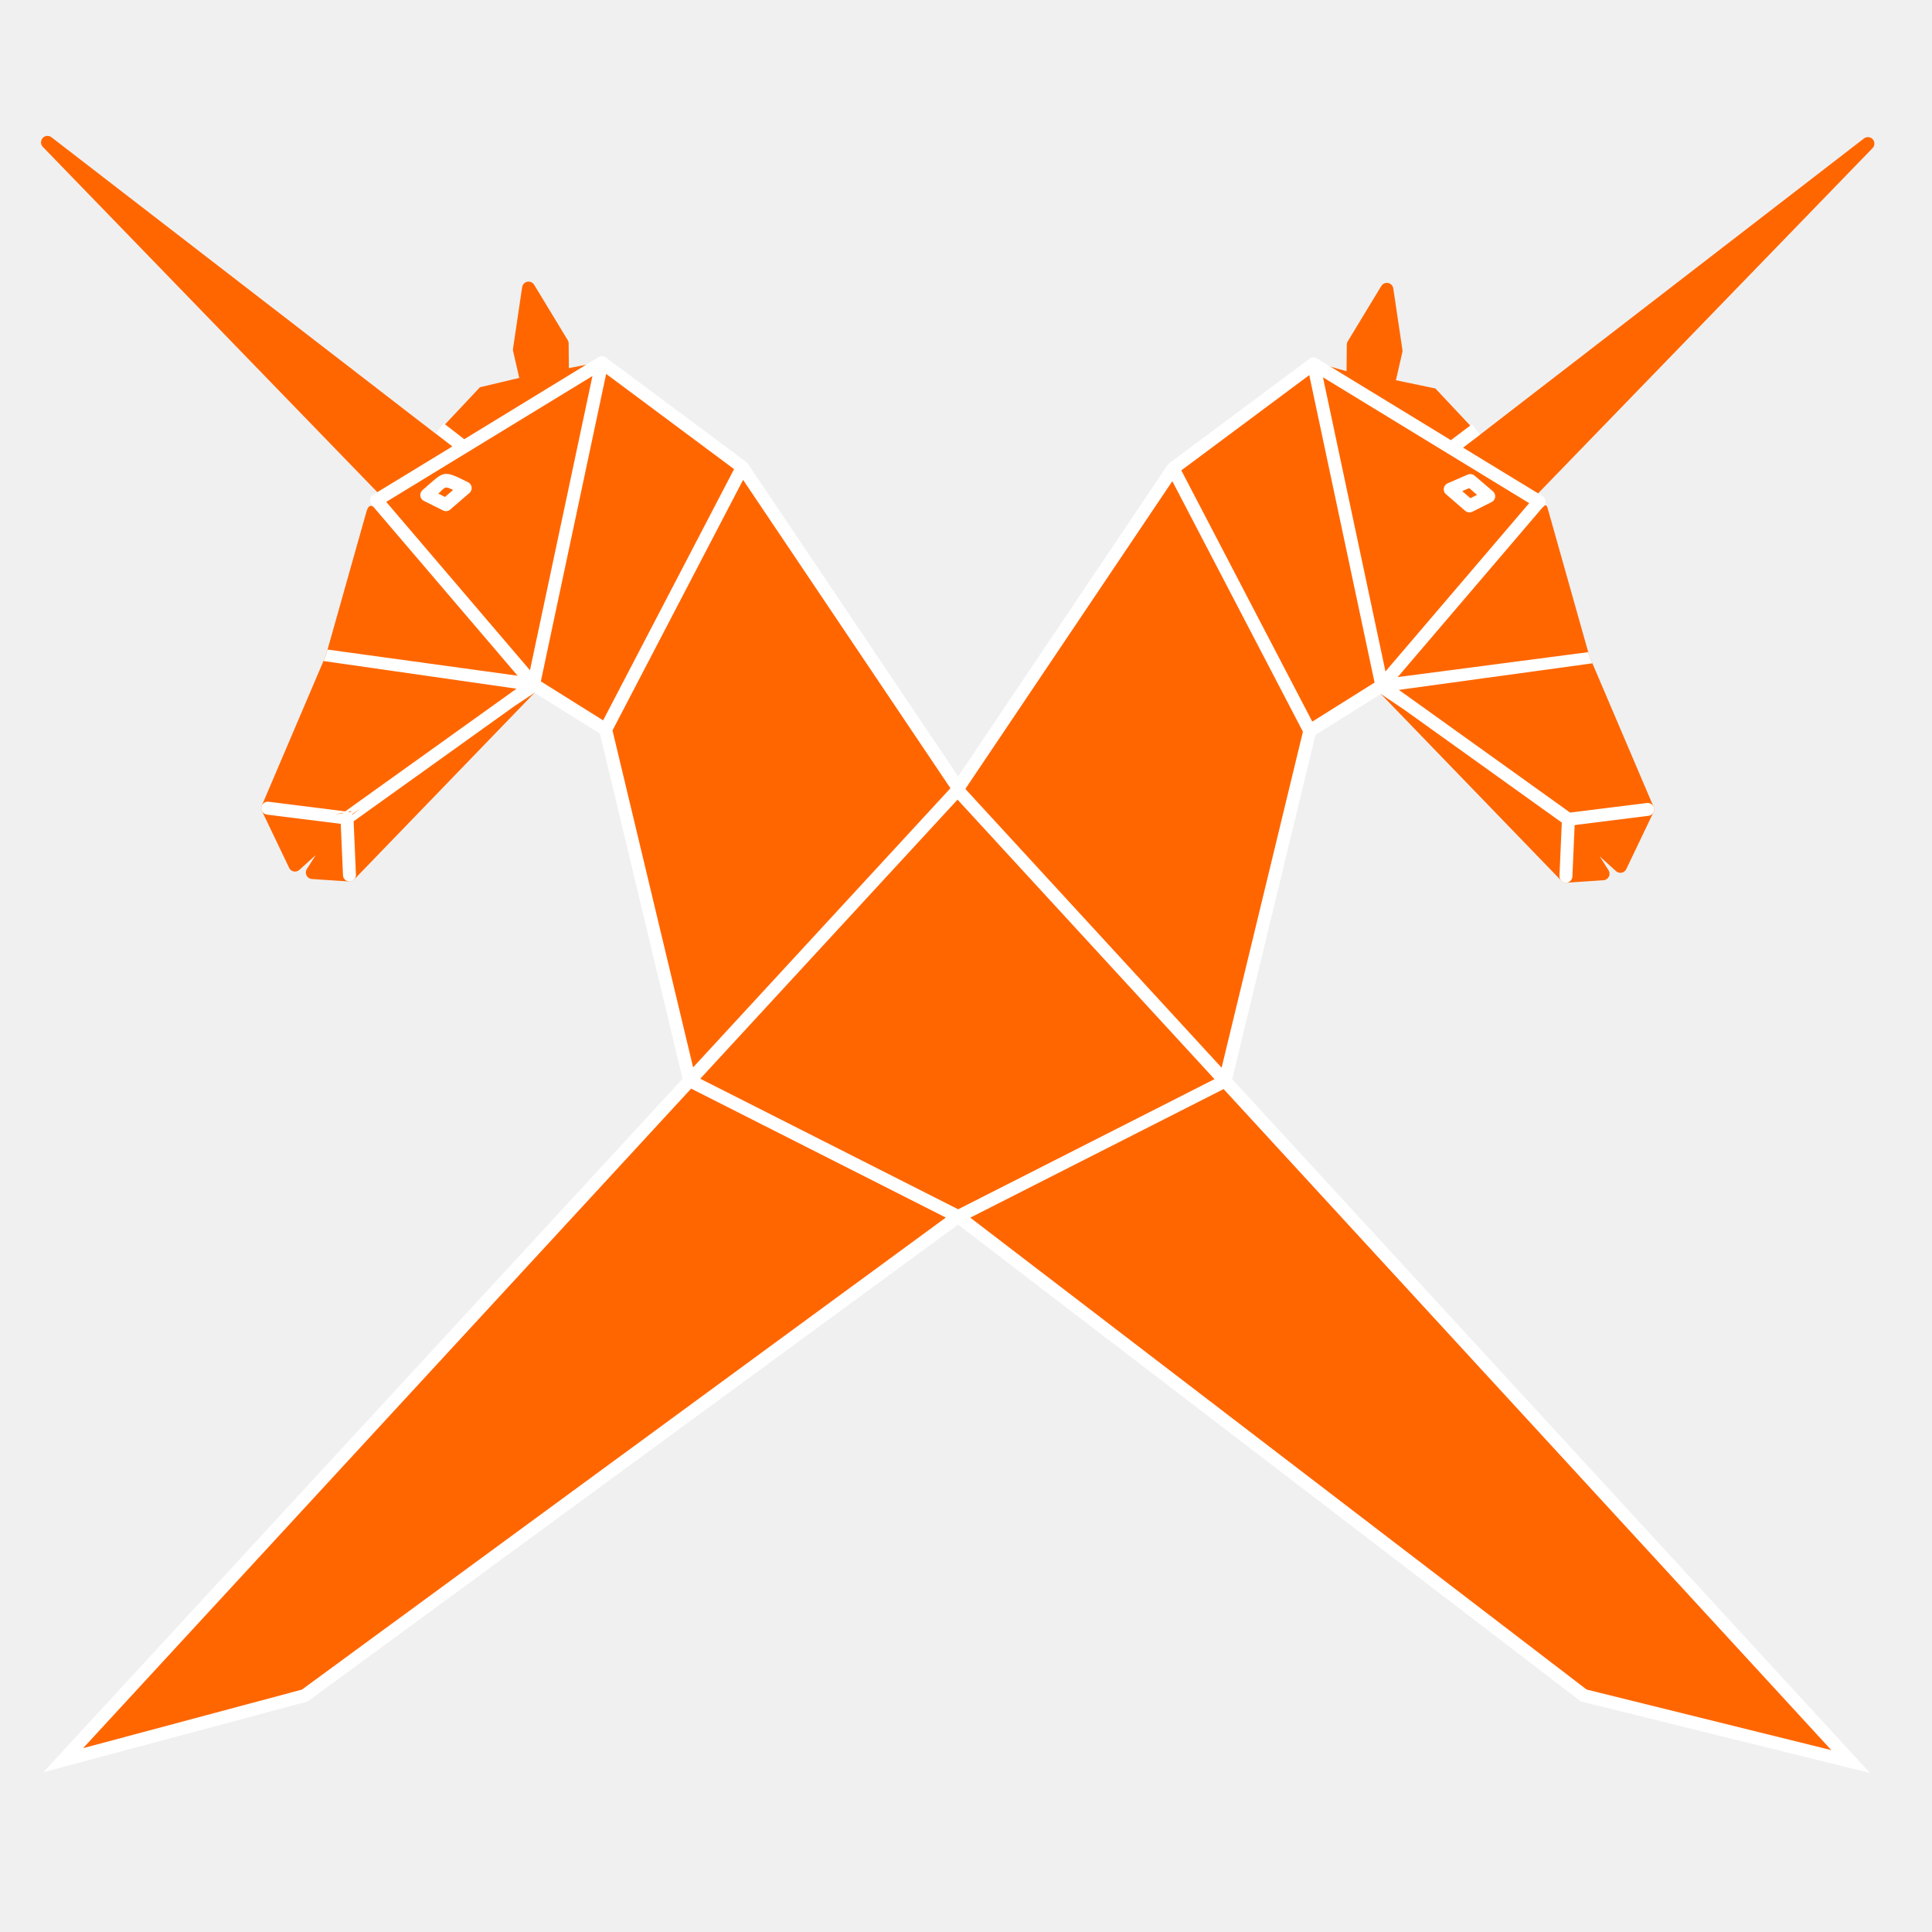
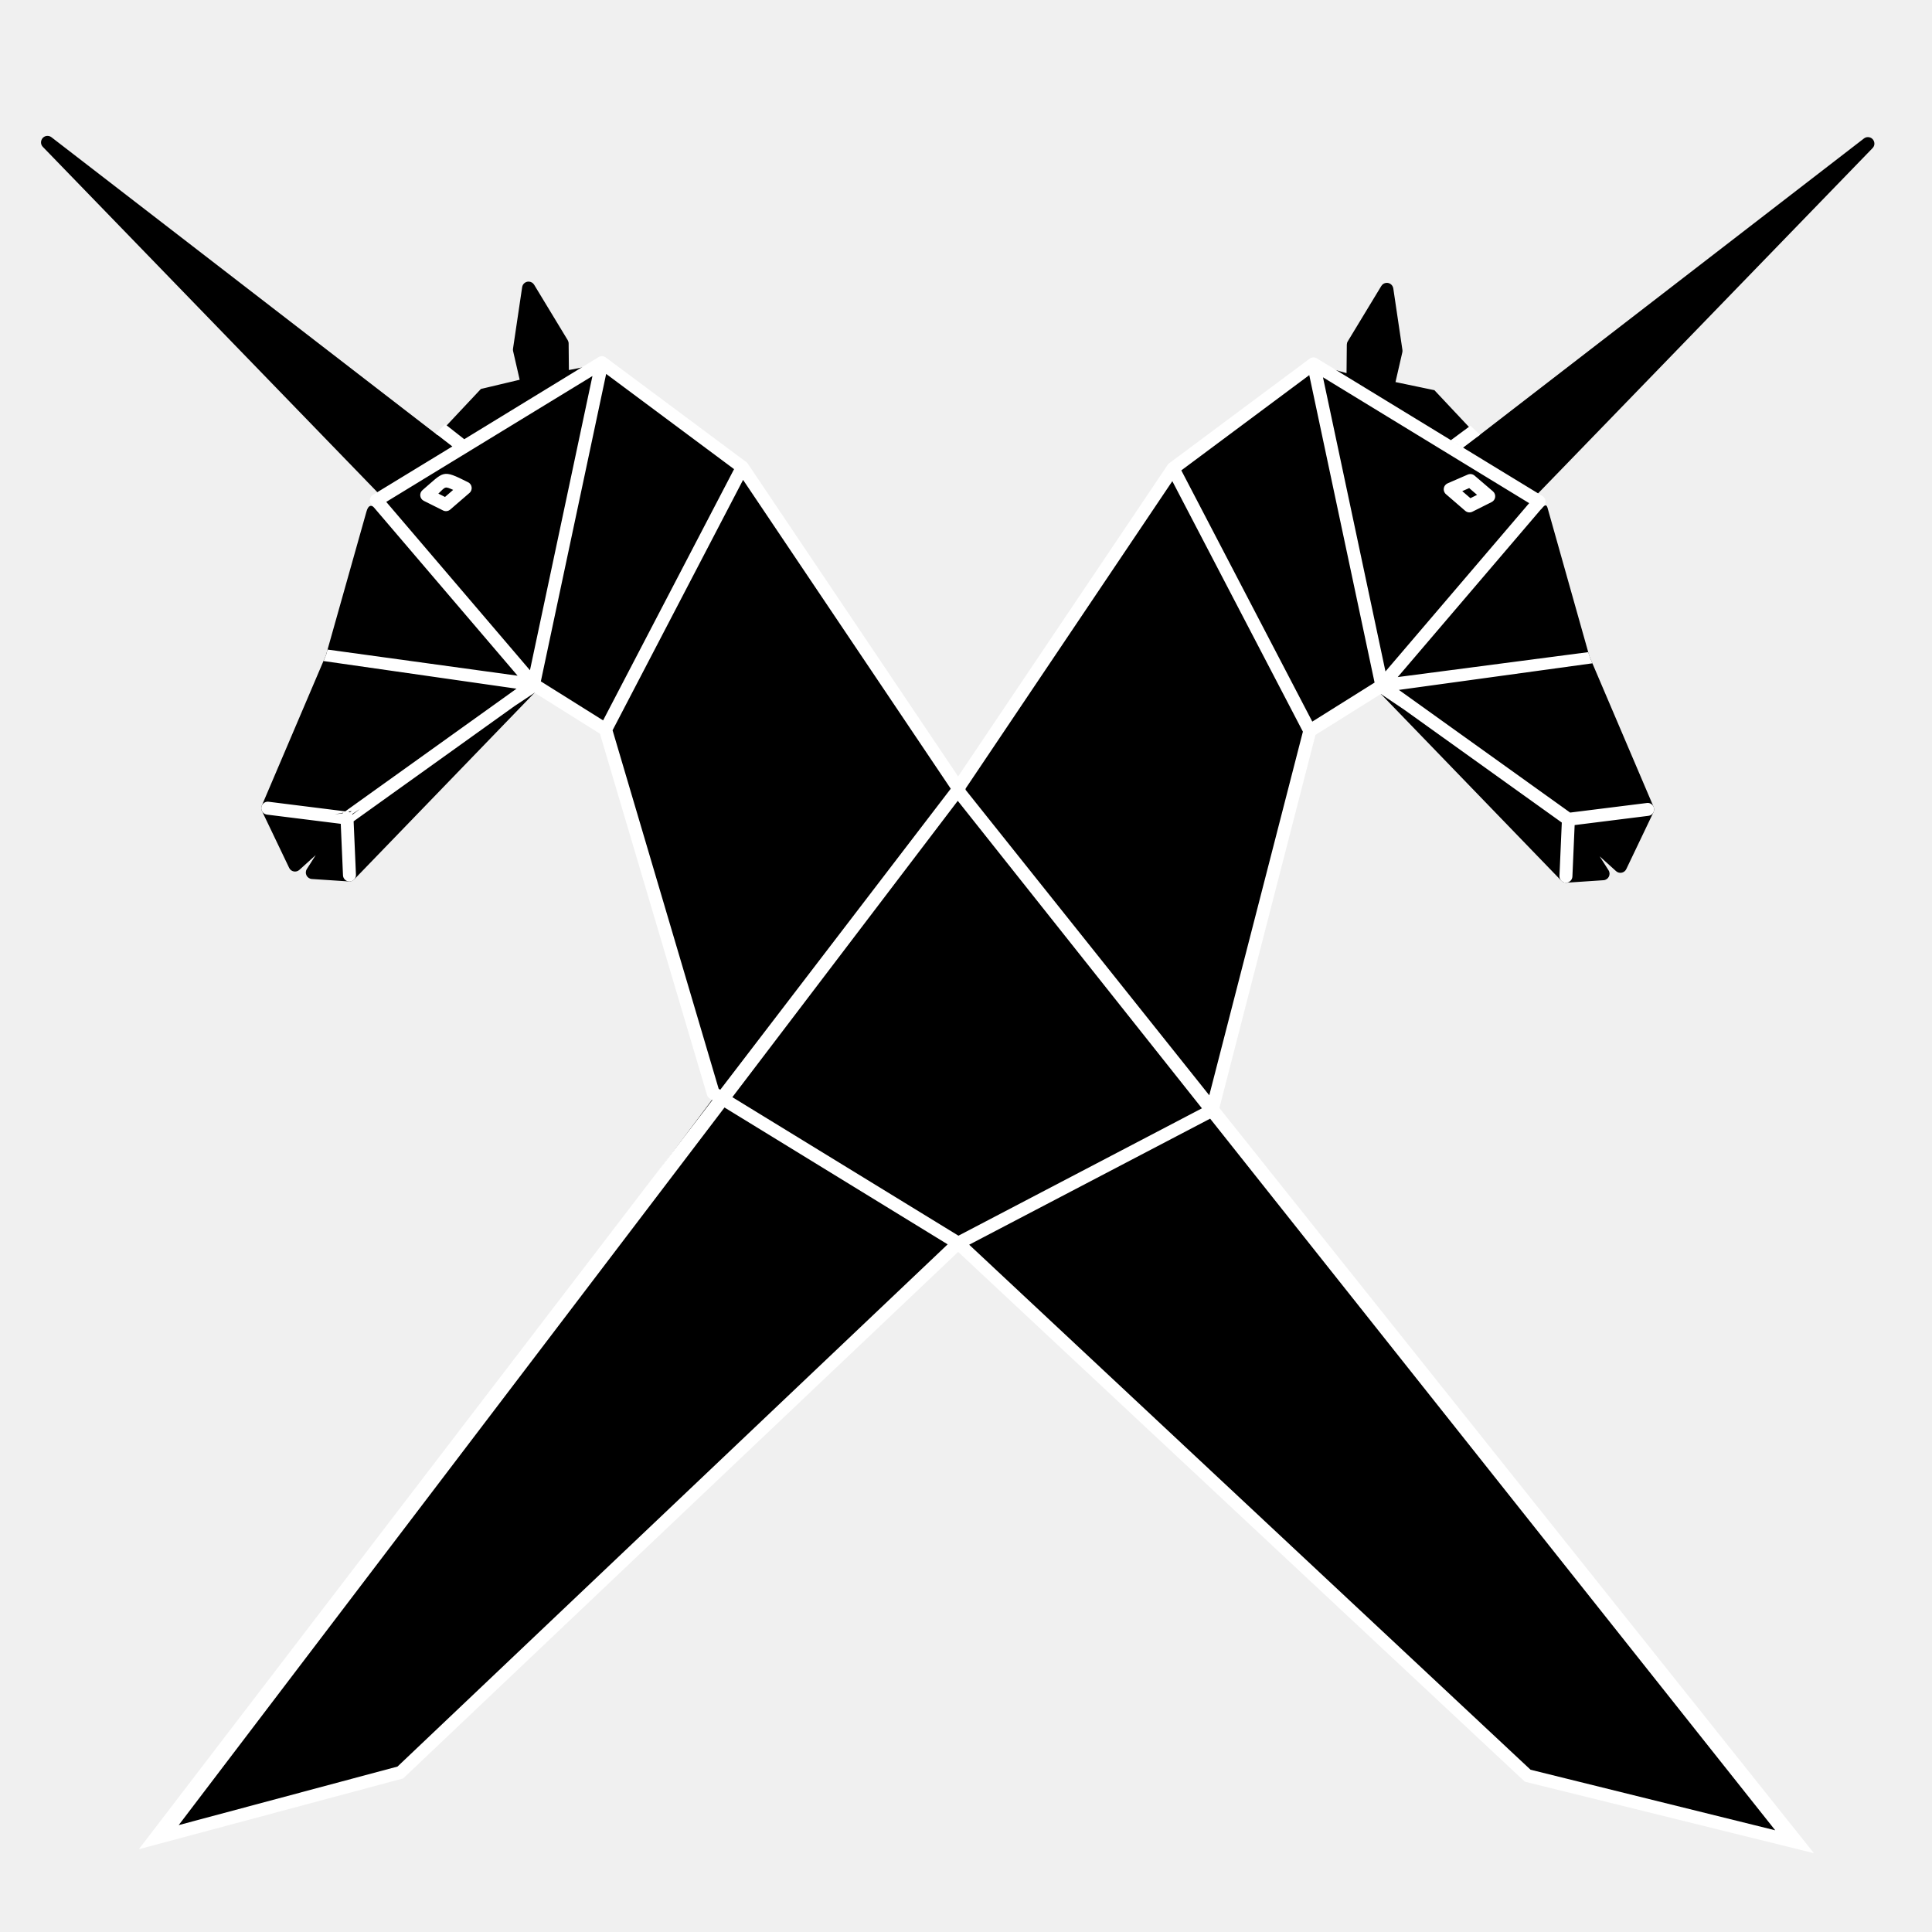
<svg xmlns="http://www.w3.org/2000/svg" id="svg66" viewBox="0 0 135.47 135.47" version="1.1" enable-background="new" height="512" width="512">
  <style id="style841" />
  <defs id="defs70" />
  <g id="layer3" style="display:none">
    <rect style="fill:#ff6600;stroke:none;stroke-width:1.06;stop-color:#000000" id="rect990" width="135.47" height="135.47" x="0" y="0" />
-     <rect style="fill:#000000;stroke:none;stroke-width:1.06;stop-color:#000000" id="rect844" width="135.47" height="135.47" x="0" y="0" />
-   </g>
-   <g id="layer5" style="display:inline">
-     <path id="rect909-3" style="display:inline;fill:#ff6600;stroke:none;stroke-width:1.852;stroke-linecap:round;paint-order:markers fill stroke;stop-color:#000000" d="m 107.888,35.943 2.693,10.348 c 0.005,0.019 0.012,0.037 0.019,0.055 l 4.432,10.398 -1.557,3.258 -3.193,-2.891 c -0.393,-0.364 -0.982,0.133 -0.689,0.582 l 2.018,3.172 -1.627,0.107 -12.762,-13.209 c -0.6,0.267 -0.592,0.686 -0.398,0.897 l 12.654,13.096 c 0.092,0.096 0.222,0.147 0.355,0.139 l 2.603,-0.174 c 0.344,-0.023 0.538,-0.406 0.354,-0.697 l -0.625,-0.98 1.152,1.041 c 0.225,0.204 0.583,0.133 0.715,-0.141 l 1.908,-3.992 c 0.057,-0.118 0.059,-0.255 0.008,-0.375 L 111.447,46.018 108.506,35.588 c -0.102,-0.317 -0.307,-0.102 -0.618,0.355 z m -82.189,-0.081 -2.839,10.068 -4.502,10.561 c -0.051,0.12 -0.048,0.256 0.008,0.373 l 1.91,3.992 c 0.131,0.274 0.489,0.344 0.715,0.141 l 1.148,-1.039 -0.623,0.979 c -0.187,0.292 0.008,0.677 0.354,0.699 l 2.603,0.172 c 0.133,0.009 0.264,-0.041 0.357,-0.137 l 12.654,-13.098 0.17,-0.964 c -0.182,-0.114 -0.419,-0.086 -0.568,0.068 l -12.764,13.211 -1.629,-0.109 2.02,-3.172 c 0.276,-0.445 -0.295,-0.927 -0.687,-0.58 l -3.193,2.889 -1.557,-3.256 4.432,-10.398 c 0.007,-0.018 0.013,-0.036 0.018,-0.055 l 2.858,-10.278 c -0.32,-0.359 -0.673,-0.788 -0.884,-0.067 z" />
-     <path id="path846-6" style="font-variant-ligatures:normal;font-variant-position:normal;font-variant-caps:normal;font-variant-numeric:normal;font-variant-alternates:normal;font-variant-east-asian:normal;font-feature-settings:normal;font-variation-settings:normal;text-indent:0;text-decoration:none;text-decoration-line:none;text-decoration-style:solid;text-decoration-color:#000000;text-transform:none;text-orientation:mixed;white-space:normal;shape-padding:0;shape-margin:0;inline-size:0;display:inline;isolation:auto;mix-blend-mode:normal;fill:#ff6600;stroke-width:1" d="m 97.211,19.834 c -0.147,0.011 -0.279,0.093 -0.355,0.219 l -2.353,3.883 c -0.042,0.069 -0.065,0.149 -0.066,0.23 l -0.029,3.031 c -0.001,0.159 0.081,0.307 0.217,0.391 l 2.129,1.301 c 0.265,0.162 0.611,0.016 0.68,-0.287 l 0.895,-3.894 c 0.013,-0.055 0.016,-0.112 0.008,-0.168 l -0.641,-4.318 C 97.659,19.985 97.448,19.817 97.211,19.834 Z m -0.232,1.77 0.443,2.982 -0.734,3.195 -1.371,-0.834 0.027,-2.647 1.635,-2.697 z M 130.96,9.615 c -0.096,0.003 -0.188,0.037 -0.264,0.096 l -27.039,20.861 c -0.213,0.164 -0.237,0.476 -0.053,0.672 l 3.361,3.58 c 0.178,0.189 0.478,0.191 0.658,0.004 l 23.678,-24.441 c 0.286,-0.294 0.068,-0.786 -0.342,-0.771 z m -4.695,4.662 -18.961,19.578 -2.693,-2.869 21.654,-16.709 z m -89.191,5.469 c -0.23,-0.006 -0.428,0.161 -0.461,0.389 l -0.641,4.316 c -0.009,0.056 -0.006,0.113 0.006,0.168 l 0.895,3.897 c 0.07,0.302 0.415,0.447 0.68,0.285 l 2.129,-1.299 c 0.137,-0.083 0.22,-0.232 0.219,-0.393 l -0.029,-3.029 c -7.56e-4,-0.082 -0.024,-0.162 -0.066,-0.232 l -2.353,-3.883 c -0.08,-0.132 -0.222,-0.215 -0.377,-0.219 z m 0.252,1.77 1.637,2.697 0.025,2.648 -1.369,0.836 -0.734,-3.197 0.441,-2.984 z M 3.346,9.529 c -0.407,-0.013 -0.624,0.476 -0.342,0.77 l 23.678,24.443 c 0.181,0.185 0.479,0.182 0.656,-0.006 l 3.363,-3.58 c 0.183,-0.196 0.157,-0.506 -0.055,-0.67 L 3.608,9.623 c -0.075,-0.058 -0.167,-0.091 -0.262,-0.094 z m 4.688,4.658 21.662,16.711 -2.693,2.869 -18.969,-19.58 z" />
  </g>
  <g id="layer1" style="display:inline">
-     <g id="g10" shape-rendering="auto" style="fill:#ff6600">
-       <path id="path6" style="font-variant-ligatures:normal;font-variant-position:normal;font-variant-caps:normal;font-variant-numeric:normal;font-variant-alternates:normal;font-variant-east-asian:normal;font-feature-settings:normal;font-variation-settings:normal;text-indent:0;text-decoration:none;text-decoration-line:none;text-decoration-style:solid;text-decoration-color:#000000;text-transform:none;text-orientation:mixed;white-space:normal;shape-padding:0;shape-margin:0;inline-size:0;isolation:auto;mix-blend-mode:normal;fill:#ff6600" stop-color="#000000" solid-color="#000000" image-rendering="auto" fill="#f2f2f2" enable-background="accumulate" dominant-baseline="auto" color-rendering="auto" color="#000000" d="m 109.8,61.441 2.603,-0.173 -2.175,-3.749 3.39,3.229 1.909,-3.992 -4.512,-10.587 -3.102,-10.999 -0.617,-0.657 23.677,-24.443 -27.039,20.862 -3.354,-3.572 -3.132,-0.654 0.433,-2.101 -0.613,-4.042 -2.321,3.489 -0.146,2.219 -2.703,-0.755 -9.849,7.332 -14.994,22.424 -15.211,-22.435 -9.823,-7.346 -2.764,0.54 -0.044,-1.947 -2.244,-3.691 -0.749,4.125 0.461,2.005 -3.16,0.75 -3.354,3.572 -26.691,-20.507 23.329,24.087 -0.597,0.81 -3.122,10.846 -4.512,10.587 1.909,3.992 3.141,-2.781 -1.926,3.302 2.603,0.174 12.91,-13.362 5.053,3.166 5.892,24.617 -43.495,47.515 16.507,-4.4 45.813,-33.585 43.87,33.585 18.295,4.437 -43.45,-47.523 5.763,-24.619 5.233,-3.104 z" />
-       <path id="path8" style="font-variant-ligatures:normal;font-variant-position:normal;font-variant-caps:normal;font-variant-numeric:normal;font-variant-alternates:normal;font-variant-east-asian:normal;font-feature-settings:normal;font-variation-settings:normal;text-indent:0;text-decoration:none;text-decoration-line:none;text-decoration-style:solid;text-decoration-color:#000000;text-transform:none;text-orientation:mixed;white-space:normal;shape-padding:0;shape-margin:0;inline-size:0;isolation:auto;mix-blend-mode:normal;fill:#ff6600" stop-color="#000000" solid-color="#000000" image-rendering="auto" enable-background="accumulate" dominant-baseline="auto" color-rendering="auto" color="#000000" d="m 130.89,9.965 -26.943,20.789 -3.301,-3.516 -3.043,-0.635 0.41,-1.996 -0.668,-4.402 -2.529,3.803 -0.139,2.092 -2.607,-0.729 -9.92,7.385 -14.896,22.279 -15.113,-22.291 -9.889,-7.394 -2.668,0.521 L 39.543,24.045 37.1,20.027 l -0.816,4.494 0.438,1.904 -3.07,0.729 -3.301,3.514 -26.578,-20.42 -0.002,-0.002 -0.016,-0.012 -0.176,0.197 23.252,24.006 -0.545,0.738 -3.125,10.861 -4.533,10.635 2.01,4.203 2.656,-2.352 -1.619,2.775 2.877,0.191 12.879,-13.328 4.916,3.08 5.863,24.496 -43.754,47.795 16.969,-4.521 45.752,-33.541 43.814,33.541 18.742,4.545 -43.695,-47.791 5.734,-24.498 5.096,-3.022 12.879,13.33 0.061,-0.004 2.816,-0.188 -1.816,-3.131 2.852,2.715 2.014,-4.211 -4.533,-10.633 -3.109,-11.021 -0.553,-0.59 23.576,-24.338 0.014,-0.014 -0.176,-0.197 z m -1.289,1.332 -22.49,23.215 0.682,0.725 3.096,10.977 4.492,10.539 -1.805,3.773 -3.258,-3.103 -0.205,0.162 2.066,3.564 -2.328,0.156 -12.939,-13.393 -5.373,3.186 -5.791,24.742 43.205,47.256 -17.848,-4.328 -43.926,-33.629 -45.873,33.629 -16.045,4.277 43.236,-47.232 -5.92,-24.738 -5.189,-3.25 -12.941,13.395 -2.33,-0.156 1.818,-3.117 -0.201,-0.166 -3.01,2.666 -1.807,-3.781 4.49,-10.537 3.119,-10.832 0.648,-0.881 -22.148,-22.869 25.352,19.479 3.408,-3.631 3.25,-0.771 -0.484,-2.106 0.682,-3.758 2.047,3.365 0.047,2.068 2.859,-0.559 9.758,7.297 15.309,22.58 15.092,-22.568 9.777,-7.281 2.797,0.781 0.156,-2.346 2.111,-3.172 0.559,3.678 -0.455,2.207 3.221,0.672 3.406,3.629 25.684,-19.812 z" />
+     <g id="g10" shape-rendering="auto" style="fill:#000000">
+       <path id="path6" style="font-variant-ligatures:normal;font-variant-position:normal;font-variant-caps:normal;font-variant-numeric:normal;font-variant-alternates:normal;font-variant-east-asian:normal;font-feature-settings:normal;font-variation-settings:normal;text-indent:0;text-decoration:none;text-decoration-line:none;text-decoration-style:solid;text-decoration-color:#000000;text-transform:none;text-orientation:mixed;white-space:normal;shape-padding:0;shape-margin:0;inline-size:0;isolation:auto;mix-blend-mode:normal;fill:#000000" d="m 109.8,61.441 2.603,-0.173 -2.175,-3.749 3.39,3.229 1.909,-3.992 -4.512,-10.587 -3.102,-10.999 -0.617,-0.657 23.677,-24.443 -27.039,20.862 -3.354,-3.572 -3.132,-0.654 0.433,-2.101 -0.613,-4.042 -2.321,3.489 -0.146,2.219 -2.703,-0.755 -9.849,7.332 -14.994,22.424 -15.211,-22.435 -9.823,-7.346 -2.764,0.54 -0.044,-1.947 -2.244,-3.691 -0.749,4.125 0.461,2.005 -3.16,0.75 -3.354,3.572 -26.691,-20.507 23.329,24.087 -0.597,0.81 -3.122,10.846 -4.512,10.587 1.909,3.992 3.141,-2.781 -1.926,3.302 2.603,0.174 12.91,-13.362 5.053,3.166 7.697,25.644 -38.734,51.803 16.507,-4.4 39.248,-36.869 40.138,37.325 18.295,4.437 -40.436,-51.027 6.481,-26.887 5.233,-3.104 z M 97.211,19.834 c -0.147,0.011 -0.279,0.093 -0.355,0.219 l -2.353,3.883 c -0.042,0.069 -0.065,0.149 -0.066,0.23 l -0.029,3.031 c -0.001,0.159 0.081,0.307 0.217,0.391 l 2.129,1.301 c 0.265,0.162 0.611,0.016 0.68,-0.287 l 0.895,-3.894 c 0.013,-0.055 0.016,-0.112 0.008,-0.168 l -0.641,-4.318 C 97.659,19.985 97.448,19.817 97.211,19.834 Z m -0.232,1.77 0.443,2.982 -0.734,3.195 -1.371,-0.834 0.027,-2.647 1.635,-2.697 z M 130.96,9.615 c -0.096,0.003 -0.188,0.037 -0.264,0.096 l -27.039,20.861 c -0.213,0.164 -0.237,0.476 -0.053,0.672 l 3.361,3.58 c 0.178,0.189 0.478,0.191 0.658,0.004 l 23.678,-24.441 c 0.286,-0.294 0.068,-0.786 -0.342,-0.771 z m -4.695,4.662 -18.961,19.578 -2.693,-2.869 21.654,-16.709 z m -89.191,5.469 c -0.23,-0.006 -0.428,0.161 -0.461,0.389 l -0.641,4.316 c -0.009,0.056 -0.006,0.113 0.006,0.168 l 0.895,3.897 c 0.07,0.302 0.415,0.447 0.68,0.285 l 2.129,-1.299 c 0.137,-0.083 0.22,-0.232 0.219,-0.393 l -0.029,-3.029 c -7.56e-4,-0.082 -0.024,-0.162 -0.066,-0.232 l -2.353,-3.883 c -0.08,-0.132 -0.222,-0.215 -0.377,-0.219 z m 0.252,1.77 1.637,2.697 0.025,2.648 -1.369,0.836 -0.734,-3.197 0.441,-2.984 z M 3.346,9.529 c -0.407,-0.013 -0.624,0.476 -0.342,0.77 l 23.678,24.443 c 0.181,0.185 0.479,0.182 0.656,-0.006 l 3.363,-3.58 c 0.183,-0.196 0.157,-0.506 -0.055,-0.67 L 3.608,9.623 c -0.075,-0.058 -0.167,-0.091 -0.262,-0.094 z m 4.688,4.658 21.662,16.711 -2.693,2.869 -18.969,-19.58 z m 99.854,21.755 2.693,10.348 c 0.005,0.019 0.012,0.037 0.019,0.055 l 4.432,10.398 -1.557,3.258 -3.193,-2.891 c -0.393,-0.364 -0.982,0.133 -0.689,0.582 l 2.018,3.172 -1.627,0.107 -12.762,-13.209 c -0.6,0.267 -0.592,0.686 -0.398,0.897 l 12.654,13.096 c 0.092,0.096 0.222,0.147 0.355,0.139 l 2.603,-0.174 c 0.344,-0.023 0.538,-0.406 0.354,-0.697 l -0.625,-0.98 1.152,1.041 c 0.225,0.204 0.583,0.133 0.715,-0.141 l 1.908,-3.992 c 0.057,-0.118 0.059,-0.255 0.008,-0.375 L 111.447,46.018 108.506,35.588 c -0.102,-0.317 -0.307,-0.102 -0.618,0.355 z m -82.189,-0.081 -2.839,10.068 -4.502,10.561 c -0.051,0.12 -0.048,0.256 0.008,0.373 l 1.91,3.992 c 0.131,0.274 0.489,0.344 0.715,0.141 l 1.148,-1.039 -0.623,0.979 c -0.187,0.292 0.008,0.677 0.354,0.699 l 2.603,0.172 c 0.133,0.009 0.264,-0.041 0.357,-0.137 l 12.654,-13.098 0.17,-0.964 c -0.182,-0.114 -0.419,-0.086 -0.568,0.068 l -12.764,13.211 -1.629,-0.109 2.02,-3.172 c 0.276,-0.445 -0.295,-0.927 -0.687,-0.58 l -3.193,2.889 -1.557,-3.256 4.432,-10.398 c 0.007,-0.018 0.013,-0.036 0.018,-0.055 l 2.858,-10.278 c -0.32,-0.359 -0.673,-0.788 -0.884,-0.067 z" />
    </g>
    <g id="g850" style="fill:#ff0000">
      <g id="g848" shape-rendering="auto" style="fill:#ff0000" />
    </g>
    <g id="g964" style="fill:#ffffff">
      <g id="g52" shape-rendering="auto" style="fill:#ffffff" />
    </g>
-     <path id="rect909" style="fill:#ffffff;stroke:none;stroke-width:1.852;stroke-linecap:round;paint-order:markers fill stroke;stop-color:#000000" transform="rotate(127.5708)" d="m 4.56,-44.581 0.912,0.353 -0.004,1.467 H 4.555 Z m -43.675,-56.263 1.44,0.393 0.106,0.995 -1.782,-0.488 z m 41.555,14.111 c 0.077,0.1 0.193,0.163 0.319,0.174 L 96.646,-78.178 81.412,-89.841 26.812,-105.688 7.902,-114.714 c -0.227,-0.108 -0.498,-0.012 -0.606,0.215 -0.108,0.227 -0.012,0.498 0.215,0.606 l 18.975,9.056 54.507,15.819 12.609,9.657 L 2.839,-87.464 c -0.25,-0.023 -0.471,0.162 -0.494,0.412 -0.01,0.114 0.024,0.228 0.095,0.319 z m -26.906,1.799 c 0.043,0.053 0.098,0.095 0.159,0.124 0.228,0.106 0.498,0.007 0.604,-0.221 L -14.97,-103.847 c 0.106,-0.228 0.007,-0.498 -0.221,-0.604 -0.228,-0.106 -0.498,-0.007 -0.604,0.221 l -8.733,18.818 c -0.074,0.159 -0.05,0.345 0.061,0.48 z m -11.825,-3.343 c 0.019,0.023 0.041,0.045 0.064,0.064 0.191,0.162 0.478,0.139 0.64,-0.052 l 14.96,-17.556 c 0.162,-0.191 0.139,-0.478 -0.052,-0.64 -0.191,-0.162 -0.478,-0.139 -0.64,0.052 l -14.96,17.556 c -0.141,0.165 -0.146,0.406 -0.012,0.576 z m 4.63,-27.874 10.37,10.36 c 0.293,0.289 0.789,0.072 0.774,-0.339 l -0.542,-15.837 3.069,-2.154 c 0.205,-0.145 0.254,-0.428 0.109,-0.633 -0.144,-0.204 -0.427,-0.254 -0.632,-0.11 l -3.27,2.296 c -0.125,0.089 -0.198,0.234 -0.193,0.387 l 0.509,14.938 -9.752,-9.618 -0.214,0.385 z m 5.854,-9.732 c 0.008,0.009 0.016,0.017 0.025,0.026 l 3.935,3.978 c 0.177,0.179 0.465,0.18 0.643,0.003 0.179,-0.177 0.18,-0.465 0.003,-0.643 l -3.937,-3.977 c -0.176,-0.178 -0.463,-0.18 -0.642,-0.004 -0.169,0.167 -0.181,0.436 -0.028,0.618 z m -10.699,23.913 c 0.036,0.043 0.08,0.08 0.129,0.107 l 1.346,0.744 c 0.293,0.163 0.656,-0.036 0.675,-0.372 l 0.101,-1.781 c 0.011,-0.184 -0.091,-0.356 -0.257,-0.436 l -1.359,-0.658 c -0.293,-0.142 -0.635,0.061 -0.652,0.386 l -0.089,1.695 c -0.006,0.114 0.031,0.226 0.104,0.314 z m 0.818,-0.551 0.039,-0.727 0.469,0.228 -0.042,0.756 z m -0.585,14.267 c 0.184,0.205 0.507,0.201 0.685,-0.01 l 14.96,-17.556 c 0.243,-0.286 0.054,-0.727 -0.322,-0.748 l -16.954,-0.865 c -0.28,-0.014 -0.506,0.225 -0.475,0.504 l 0.703,6.478 0.106,0.995 1.184,10.947 c 0.01,0.095 0.049,0.184 0.113,0.256 z m 0.679,-1.402 -1.821,-16.842 15.497,0.791 -13.677,16.051 z m -0.69,1.388 c 0.059,0.071 0.138,0.123 0.227,0.148 l 11.816,3.335 c 0.05,0.014 0.101,0.019 0.153,0.016 l 27.081,-1.728 c 0.251,-0.016 0.441,-0.232 0.425,-0.482 -0.016,-0.251 -0.232,-0.441 -0.482,-0.425 l -27.005,1.723 -11.542,-3.257 -1.883,-17.858 16.518,0.692 c 0.002,0.01 -0.003,0.002 -0.003,0.002 l -0.644,-16.337 0.108,0.496 -0.463,-0.29 c -0.048,0.533 0.704,0.697 0.882,0.192 l 1.765,-1.854 -2.293,2.287 0.201,15.427 c -0.032,0.213 0.089,0.418 0.291,0.493 l 5.59,2.074 c 0.112,0.042 0.235,0.038 0.344,-0.011 l 23.088,-10.263 c 0.23,-0.102 0.333,-0.371 0.23,-0.601 -0.102,-0.229 -0.37,-0.333 -0.599,-0.231 l -22.919,10.19 -5.071,-1.883 -0.974,-15.252 c 0.02,-0.132 3.619,-3.028 3.532,-3.129 l -0.464,0.181 c -0.228,-0.259 -1.334,0.761 -1.452,1.085 l -1.738,1.01 -1.264,-1.304 c 0.024,-0.303 -0.217,-0.61 -0.514,-0.547 l -2.209,-2.252 c -0.128,0.027 3.993,4.212 3.929,4.326 l 0.566,16.137 -15.614,-0.859 c -0.043,0.059 -1.69,-0.108 -1.701,-0.036 1.033,10.774 1.21,5.723 2.028,18.688 0.016,0.034 0.037,0.067 0.061,0.096 z m 38.9,1.611 c 0.069,0.081 0.164,0.135 0.268,0.153 0.247,0.043 0.483,-0.123 0.526,-0.37 l 15.558,-89.729 7.095,16.187 0.128,55.195 3.933,20.773 c 0.047,0.247 0.285,0.409 0.532,0.362 0.246,-0.048 0.407,-0.285 0.36,-0.531 l -3.916,-20.69 -0.129,-55.301 -8.386,-19.123 -16.073,92.703 c -0.023,0.132 0.014,0.268 0.101,0.371 z m -8.744,25.706 c 0.104,0.13 0.27,0.193 0.434,0.164 l 20.427,-3.617 c 0.247,-0.044 0.412,-0.28 0.368,-0.527 -0.044,-0.247 -0.28,-0.412 -0.527,-0.368 l -20.426,3.617 c -0.247,0.044 -0.412,0.28 -0.368,0.527 0.013,0.075 0.044,0.146 0.092,0.206 z m 0.199,12.283 c 0.133,0.16 0.358,0.21 0.546,0.12 L 15.423,-58.507 c 0.226,-0.108 0.322,-0.379 0.214,-0.606 -0.109,-0.227 -0.381,-0.322 -0.607,-0.213 l -20.805,9.958 c -0.227,0.109 -0.322,0.381 -0.213,0.607 0.016,0.034 0.036,0.065 0.06,0.094 z m 28.395,2.542 0.441,-0.114 -6.716,-11.911 14.308,4.325 c 0.147,0.045 0.307,0.011 0.425,-0.088 l 3.057,-2.571 c 0.193,-0.162 0.218,-0.449 0.056,-0.642 -0.162,-0.192 -0.449,-0.216 -0.641,-0.054 l -2.87,2.413 -15.168,-4.585 c -0.395,-0.119 -0.732,0.306 -0.525,0.663 l 7.263,12.714 z m 10.64,-3.032 c 0.14,0.182 0.393,0.231 0.591,0.115 0.217,-0.127 0.289,-0.406 0.162,-0.622 l -2.837,-4.825 c -0.127,-0.217 -0.406,-0.289 -0.622,-0.162 -0.215,0.128 -0.287,0.405 -0.16,0.621 l 2.836,4.827 c 0.009,0.016 0.02,0.032 0.031,0.047 z m -23.93,4.722 c 0.319,0.066 0.602,-0.214 0.539,-0.533 l -0.289,-1.481 c -0.035,-0.18 -0.175,-0.321 -0.354,-0.358 l -1.747,-0.359 c -0.327,-0.067 -0.612,0.23 -0.532,0.555 0.387,1.996 0.386,1.758 2.383,2.176 z m -1.325,-1.694 0.742,0.151 0.099,0.513 c -0.715,-0.108 -0.682,-0.032 -0.841,-0.664 z M -5.949,-48.693 c 0.052,0.072 0.123,0.127 0.206,0.159 l 10.302,3.953 0.912,0.353 6.08,2.342 c 0.261,0.101 0.551,-0.056 0.609,-0.33 l 3.511,-16.606 c 0.079,-0.369 -0.301,-0.668 -0.642,-0.504 l -20.805,9.958 c -0.255,0.122 -0.338,0.445 -0.173,0.675 z m 1.518,-0.31 19.023,-9.107 -3.212,15.186 -15.812,-6.079 z m -1.513,0.317 c 0.021,0.028 0.044,0.053 0.071,0.076 0.073,0.043 6.114,1.978 10.935,3.831 0.322,0.124 0.225,0.113 0.539,0.233 3.35,1.287 6.022,2.677 6.07,2.689 0.072,0.007 0.145,-0.004 0.213,-0.031 l 3.486,-16.733 14.844,4.209 c 0.126,-0.033 3.6,5.298 3.659,5.182 l -2.202,-3.336 c 0.137,-0.271 -0.292,-0.831 -0.591,-0.885 l -0.577,-0.687 -0.289,-0.274 c 0.345,-0.029 0.81,0.631 0.617,0.343 l 0.148,-0.071 c -0.074,-0.111 -0.101,-0.035 -0.234,-0.05 l -15.102,-5.138 -0.517,-5.383 15.801,-19.536 c 0.157,-0.195 0.127,-0.48 -0.067,-0.638 -0.195,-0.157 -0.48,-0.127 -0.638,0.067 l -15.92,19.679 c -0.075,0.093 -0.11,0.211 -0.099,0.33 l 0.571,5.935 c 0.02,0.214 0.187,0.384 0.401,0.409 l 15.904,4.542 -0.201,-0.419 -0.288,-0.371 c -0.521,0.053 -0.555,0.799 -0.041,0.899 l 0.403,0.397 -1.388,-1.221 -14.338,-4.275 c -0.018,0.005 0.051,0.215 -0.19,0.37 l -3.387,15.771 -16.777,-6.401 -0.19,-11.993 8.59,-25.657 c 0.079,-0.238 -0.049,-0.496 -0.287,-0.575 -0.238,-0.08 -0.496,0.048 -0.576,0.286 l -8.614,25.732 c -0.017,0.049 -0.025,0.1 -0.024,0.151 l 0.194,12.277 c 0.002,0.095 0.033,0.187 0.09,0.264 z" />
-   </g>
-   <g id="layer2" style="display:none">
-     <path style="stroke-width:1" id="path58" d="m 66.103,110.332 -4.205,13.543 h -2.276 l -2.96,-9.253 c -0.081,-0.225 -0.156,-0.499 -0.225,-0.824 -0.037,0.156 -0.075,0.303 -0.112,0.44 -0.037,0.137 -0.078,0.265 -0.122,0.384 l -2.988,9.253 h -2.285 l -5.652,-18.242 h 2.107 c 0.219,0 0.4,0.053 0.543,0.159 0.15,0.1 0.25,0.237 0.3,0.412 l 3.76,12.801 c 0.05,0.2 0.097,0.418 0.14,0.656 0.05,0.231 0.1,0.475 0.15,0.731 0.05,-0.262 0.103,-0.509 0.159,-0.74 0.062,-0.231 0.128,-0.446 0.197,-0.646 l 2.66,-8.101 c 0.05,-0.144 0.147,-0.275 0.29,-0.393 0.15,-0.119 0.331,-0.178 0.543,-0.178 h 0.74 c 0.219,0 0.396,0.053 0.534,0.159 0.137,0.106 0.24,0.244 0.309,0.412 l 2.65,8.101 c 0.131,0.387 0.25,0.834 0.356,1.339 0.081,-0.493 0.172,-0.94 0.272,-1.339 l 2.304,-8.101 c 0.037,-0.156 0.131,-0.29 0.281,-0.403 0.156,-0.112 0.34,-0.168 0.553,-0.168 z m 22.215,10.616 v 2.287 q -0.43,0.317 -0.919,0.465 -0.485,0.145 -1.04,0.145 -0.692,0 -1.255,-0.215 -0.559,-0.215 -0.958,-0.598 -0.395,-0.383 -0.61,-0.915 -0.215,-0.532 -0.215,-1.161 0,-0.637 0.207,-1.169 0.207,-0.532 0.586,-0.915 0.383,-0.383 0.927,-0.594 0.543,-0.211 1.22,-0.211 0.344,0 0.641,0.055 0.301,0.055 0.555,0.152 0.258,0.094 0.469,0.231 0.211,0.137 0.387,0.301 l -0.301,0.477 q -0.07,0.113 -0.184,0.141 -0.113,0.023 -0.246,-0.059 -0.129,-0.074 -0.258,-0.149 -0.129,-0.074 -0.289,-0.129 -0.156,-0.055 -0.356,-0.09 -0.195,-0.035 -0.454,-0.035 -0.418,0 -0.759,0.141 -0.336,0.141 -0.575,0.403 -0.239,0.262 -0.368,0.629 -0.129,0.368 -0.129,0.821 0,0.485 0.137,0.868 0.141,0.379 0.391,0.645 0.254,0.262 0.61,0.403 0.356,0.137 0.794,0.137 0.313,0 0.559,-0.066 0.246,-0.066 0.481,-0.18 v -1.024 H 86.657 q -0.102,0 -0.16,-0.055 -0.055,-0.059 -0.055,-0.141 v -0.594 z m -6.392,0.37 q 0,-0.188 -0.055,-0.352 -0.051,-0.168 -0.156,-0.293 -0.106,-0.125 -0.27,-0.196 -0.16,-0.074 -0.375,-0.074 -0.418,0 -0.661,0.239 -0.239,0.238 -0.305,0.676 z m -1.842,0.583 q 0.023,0.309 0.109,0.536 0.086,0.223 0.227,0.371 0.141,0.145 0.332,0.219 0.195,0.07 0.43,0.07 0.235,0 0.403,-0.055 0.172,-0.055 0.297,-0.121 0.129,-0.066 0.223,-0.121 0.098,-0.055 0.188,-0.055 0.121,0 0.18,0.09 l 0.278,0.352 q -0.16,0.188 -0.36,0.317 -0.199,0.125 -0.418,0.203 -0.215,0.074 -0.442,0.106 -0.223,0.031 -0.434,0.031 -0.418,0 -0.778,-0.137 -0.36,-0.141 -0.626,-0.411 -0.266,-0.274 -0.418,-0.672 -0.152,-0.403 -0.152,-0.931 0,-0.411 0.133,-0.77 0.133,-0.364 0.379,-0.629 0.25,-0.27 0.606,-0.426 0.36,-0.156 0.809,-0.156 0.379,0 0.7,0.121 0.321,0.121 0.551,0.356 0.231,0.231 0.36,0.571 0.133,0.336 0.133,0.77 0,0.219 -0.047,0.297 -0.047,0.074 -0.18,0.074 z m -3.555,-9.574 v 4.008 h 6.35 v 2.014 h -6.35 v 5.516 h -3.803 v -13.543 h 11.089 v 2.004 z m 2.724,-3.914 h -8.72 v 15.454 H 67.14 V 108.413 H 54.679 l -0.892,-2.788 h 25.466 z" />
+     <path id="rect909" style="fill:#ffffff;stroke:none;stroke-width:1.852;stroke-linecap:round;paint-order:markers fill stroke;stop-color:#000000" transform="rotate(127.5708)" d="m 4.56,-44.581 0.912,0.353 -0.004,1.467 -0.924,-0.114 z m -43.675,-56.263 1.44,0.393 0.106,0.995 -1.637,-0.467 z m 41.555,14.111 c 0.077,0.1 0.193,0.163 0.319,0.174 l 94.078,-0.22 -15.234,-11.663 -53.313,-8.384 -18.211,-8.42 c -0.227,-0.108 -0.498,-0.012 -0.606,0.215 -0.108,0.227 -0.012,0.498 0.215,0.606 l 18.276,8.45 53.22,8.355 12.609,9.657 L 2.839,-87.464 c -0.25,-0.023 -0.471,0.162 -0.494,0.412 -0.01,0.114 0.024,0.228 0.095,0.319 z m -26.906,1.799 c 0.043,0.053 0.098,0.095 0.159,0.124 0.228,0.106 0.498,0.007 0.604,-0.221 L -14.97,-103.847 c 0.106,-0.228 0.007,-0.498 -0.221,-0.604 -0.228,-0.106 -0.498,-0.007 -0.604,0.221 l -8.733,18.818 c -0.074,0.159 -0.05,0.345 0.061,0.48 z m -11.825,-3.343 c 0.019,0.023 0.041,0.045 0.064,0.064 0.191,0.162 0.478,0.139 0.64,-0.052 l 14.96,-17.556 c 0.162,-0.191 0.139,-0.478 -0.052,-0.64 -0.191,-0.162 -0.478,-0.139 -0.64,0.052 l -14.96,17.556 c -0.141,0.165 -0.146,0.406 -0.012,0.576 z m 4.63,-27.874 10.37,10.36 c 0.293,0.289 0.789,0.072 0.774,-0.339 l -0.542,-15.837 3.069,-2.154 c 0.205,-0.145 0.254,-0.428 0.109,-0.633 -0.144,-0.204 -0.427,-0.254 -0.632,-0.11 l -3.27,2.296 c -0.125,0.089 -0.198,0.234 -0.193,0.387 l 0.509,14.938 -9.752,-9.618 -0.214,0.385 z m 5.854,-9.732 c 0.008,0.009 0.016,0.017 0.025,0.026 l 3.935,3.978 c 0.177,0.179 0.465,0.18 0.643,0.003 0.179,-0.177 0.18,-0.465 0.003,-0.643 l -3.937,-3.977 c -0.176,-0.178 -0.463,-0.18 -0.642,-0.004 -0.169,0.167 -0.181,0.436 -0.028,0.618 z m -10.699,23.913 c 0.036,0.043 0.08,0.08 0.129,0.107 l 1.346,0.744 c 0.293,0.163 0.656,-0.036 0.675,-0.372 l 0.101,-1.781 c 0.011,-0.184 -0.091,-0.356 -0.257,-0.436 l -1.359,-0.658 c -0.293,-0.142 -0.635,0.061 -0.652,0.386 l -0.089,1.695 c -0.006,0.114 0.031,0.226 0.104,0.314 z m 0.818,-0.551 0.039,-0.727 0.469,0.228 -0.042,0.756 z m -0.585,14.267 c 0.184,0.205 0.507,0.201 0.685,-0.01 l 14.96,-17.556 c 0.243,-0.286 0.054,-0.727 -0.322,-0.748 l -16.954,-0.865 c -0.28,-0.014 -0.506,0.225 -0.475,0.504 l 0.703,6.478 0.106,0.995 1.184,10.947 c 0.01,0.095 0.049,0.184 0.113,0.256 z m 0.679,-1.402 -1.821,-16.842 15.497,0.791 -13.677,16.051 z m -0.69,1.388 c 0.059,0.071 0.138,0.123 0.227,0.148 l 11.816,3.335 c 0.05,0.014 0.101,0.019 0.153,0.016 l 27.081,-1.728 c 0.251,-0.016 0.441,-0.232 0.425,-0.482 -0.016,-0.251 -0.232,-0.441 -0.482,-0.425 l -27.005,1.723 -11.542,-3.257 -1.883,-17.858 16.518,0.692 c 0.002,0.01 -0.003,0.002 -0.003,0.002 l -0.644,-16.337 0.108,0.496 -0.463,-0.29 c -0.048,0.533 0.704,0.697 0.882,0.192 l 1.765,-1.854 -2.293,2.287 0.201,15.427 c -0.032,0.213 0.089,0.418 0.291,0.493 l 5.59,2.074 c 0.112,0.042 0.235,0.038 0.344,-0.011 l 25.265,-10.793 c 0.23,-0.102 0.333,-0.371 0.23,-0.601 -0.102,-0.229 -0.37,-0.333 -0.599,-0.231 l -25.096,10.72 -5.071,-1.883 -0.974,-15.252 c 0.02,-0.132 3.619,-3.028 3.532,-3.129 l -0.464,0.181 c -0.228,-0.259 -1.334,0.761 -1.452,1.085 l -1.738,1.01 -1.264,-1.304 c 0.024,-0.303 -0.217,-0.61 -0.514,-0.547 l -2.209,-2.252 c -0.128,0.027 3.993,4.212 3.929,4.326 l 0.566,16.137 -15.614,-0.859 c -0.043,0.059 -1.69,-0.108 -1.701,-0.036 1.033,10.774 1.21,5.723 2.028,18.688 0.016,0.034 0.037,0.067 0.061,0.096 z m 38.9,1.611 c 0.069,0.081 0.164,0.135 0.268,0.153 0.247,0.043 0.483,-0.123 0.526,-0.37 l 22.412,-90.04 7.095,16.187 -5.247,54.369 2.136,20.074 c 0.047,0.247 0.285,0.409 0.532,0.362 0.246,-0.048 0.407,-0.285 0.36,-0.531 l -2.119,-19.991 5.247,-54.474 -8.386,-19.123 -22.927,93.013 c -0.023,0.132 0.014,0.268 0.101,0.371 z m -8.744,25.706 c 0.104,0.13 0.27,0.193 0.434,0.164 l 20.427,-3.617 c 0.247,-0.044 0.412,-0.28 0.368,-0.527 -0.044,-0.247 -0.28,-0.412 -0.527,-0.368 l -20.426,3.617 c -0.247,0.044 -0.412,0.28 -0.368,0.527 0.013,0.075 0.044,0.146 0.092,0.206 z m 0.199,12.283 c 0.133,0.16 0.358,0.21 0.546,0.12 L 15.423,-58.507 c 0.226,-0.108 0.322,-0.379 0.214,-0.606 -0.109,-0.227 -0.381,-0.322 -0.607,-0.213 l -20.805,9.958 c -0.227,0.109 -0.322,0.381 -0.213,0.607 0.016,0.034 0.036,0.065 0.06,0.094 z m 28.395,2.542 0.441,-0.114 -6.716,-11.911 14.308,4.325 c 0.147,0.045 0.307,0.011 0.425,-0.088 l 3.057,-2.571 c 0.193,-0.162 0.218,-0.449 0.056,-0.642 -0.162,-0.192 -0.449,-0.216 -0.641,-0.054 l -2.87,2.413 -15.168,-4.585 c -0.395,-0.119 -0.732,0.306 -0.525,0.663 l 7.263,12.714 z m 10.64,-3.032 c 0.14,0.182 0.393,0.231 0.591,0.115 0.217,-0.127 0.289,-0.406 0.162,-0.622 l -2.837,-4.825 c -0.127,-0.217 -0.406,-0.289 -0.622,-0.162 -0.215,0.128 -0.287,0.405 -0.16,0.621 l 2.836,4.827 c 0.009,0.016 0.02,0.032 0.031,0.047 z m -23.93,4.722 c 0.319,0.066 0.602,-0.214 0.539,-0.533 l -0.289,-1.481 c -0.035,-0.18 -0.175,-0.321 -0.354,-0.358 l -1.747,-0.359 c -0.327,-0.067 -0.612,0.23 -0.532,0.555 0.387,1.996 0.386,1.758 2.383,2.176 z m -1.325,-1.694 0.742,0.151 0.099,0.513 c -0.715,-0.108 -0.682,-0.032 -0.841,-0.664 z M -5.949,-48.693 c 0.052,0.072 0.123,0.127 0.206,0.159 l 10.302,3.953 0.912,0.353 6.08,2.342 c 0.261,0.101 0.551,-0.056 0.609,-0.33 l 3.511,-16.606 c 0.079,-0.369 -0.301,-0.668 -0.642,-0.504 l -20.805,9.958 c -0.255,0.122 -0.338,0.445 -0.173,0.675 z m 1.518,-0.31 19.023,-9.107 -3.212,15.186 -15.812,-6.079 z m -1.513,0.317 c 0.021,0.028 0.044,0.053 0.071,0.076 0.073,0.043 6.114,1.978 10.935,3.831 0.322,0.124 0.225,0.113 0.539,0.233 3.35,1.287 6.022,2.677 6.07,2.689 0.072,0.007 0.145,-0.004 0.213,-0.031 l 3.486,-16.733 14.844,4.209 c 0.126,-0.033 3.6,5.298 3.659,5.182 l -2.202,-3.336 c 0.137,-0.271 -0.292,-0.831 -0.591,-0.885 l -0.577,-0.687 -0.289,-0.274 c 0.345,-0.029 0.81,0.631 0.617,0.343 l 0.148,-0.071 c -0.074,-0.111 -0.101,-0.035 -0.234,-0.05 l -15.102,-5.138 -0.517,-5.383 15.482,-21.372 c 0.157,-0.195 0.127,-0.48 -0.067,-0.638 -0.195,-0.157 -0.48,-0.127 -0.638,0.067 l -15.6,21.515 c -0.075,0.093 -0.11,0.211 -0.099,0.33 l 0.571,5.935 c 0.02,0.214 0.187,0.384 0.401,0.409 l 15.904,4.542 -0.201,-0.419 -0.288,-0.371 c -0.521,0.053 -0.555,0.799 -0.041,0.899 l 0.403,0.397 -1.388,-1.221 -14.338,-4.275 c -0.018,0.005 0.051,0.215 -0.19,0.37 l -3.387,15.771 -16.777,-6.401 -0.19,-11.993 8.59,-25.657 c 0.079,-0.238 -0.049,-0.496 -0.287,-0.575 -0.238,-0.08 -0.496,0.048 -0.576,0.286 l -8.614,25.732 c -0.017,0.049 -0.025,0.1 -0.024,0.151 l 0.194,12.277 c 0.002,0.095 0.033,0.187 0.09,0.264 z" />
  </g>
</svg>
